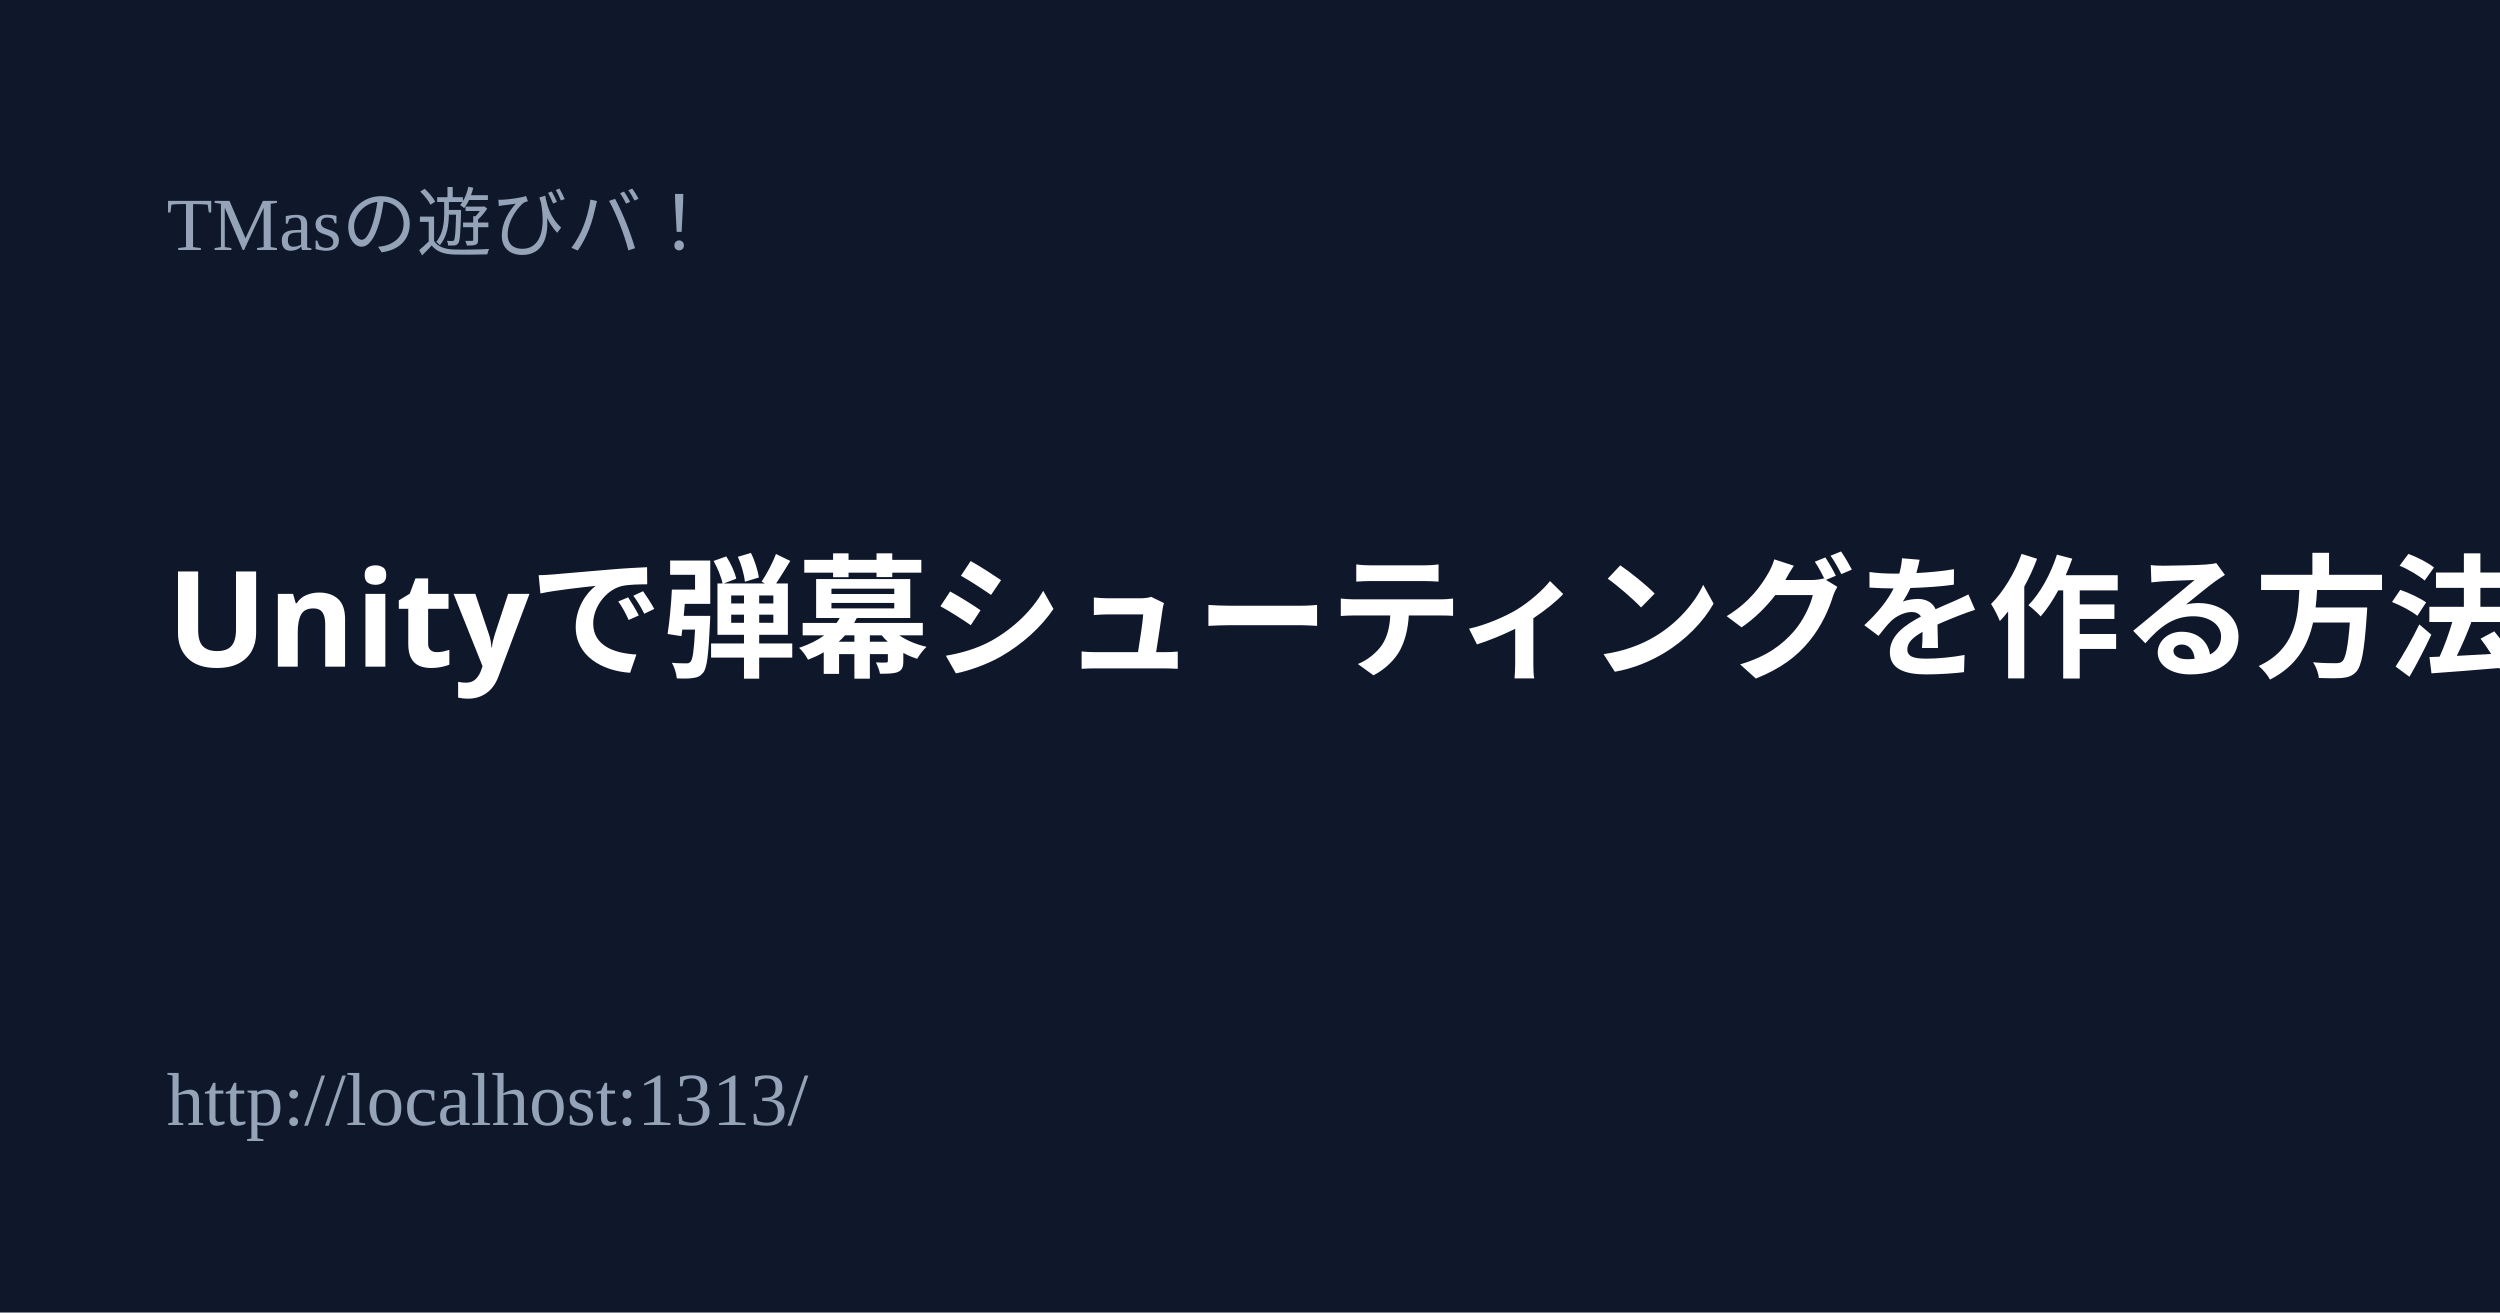
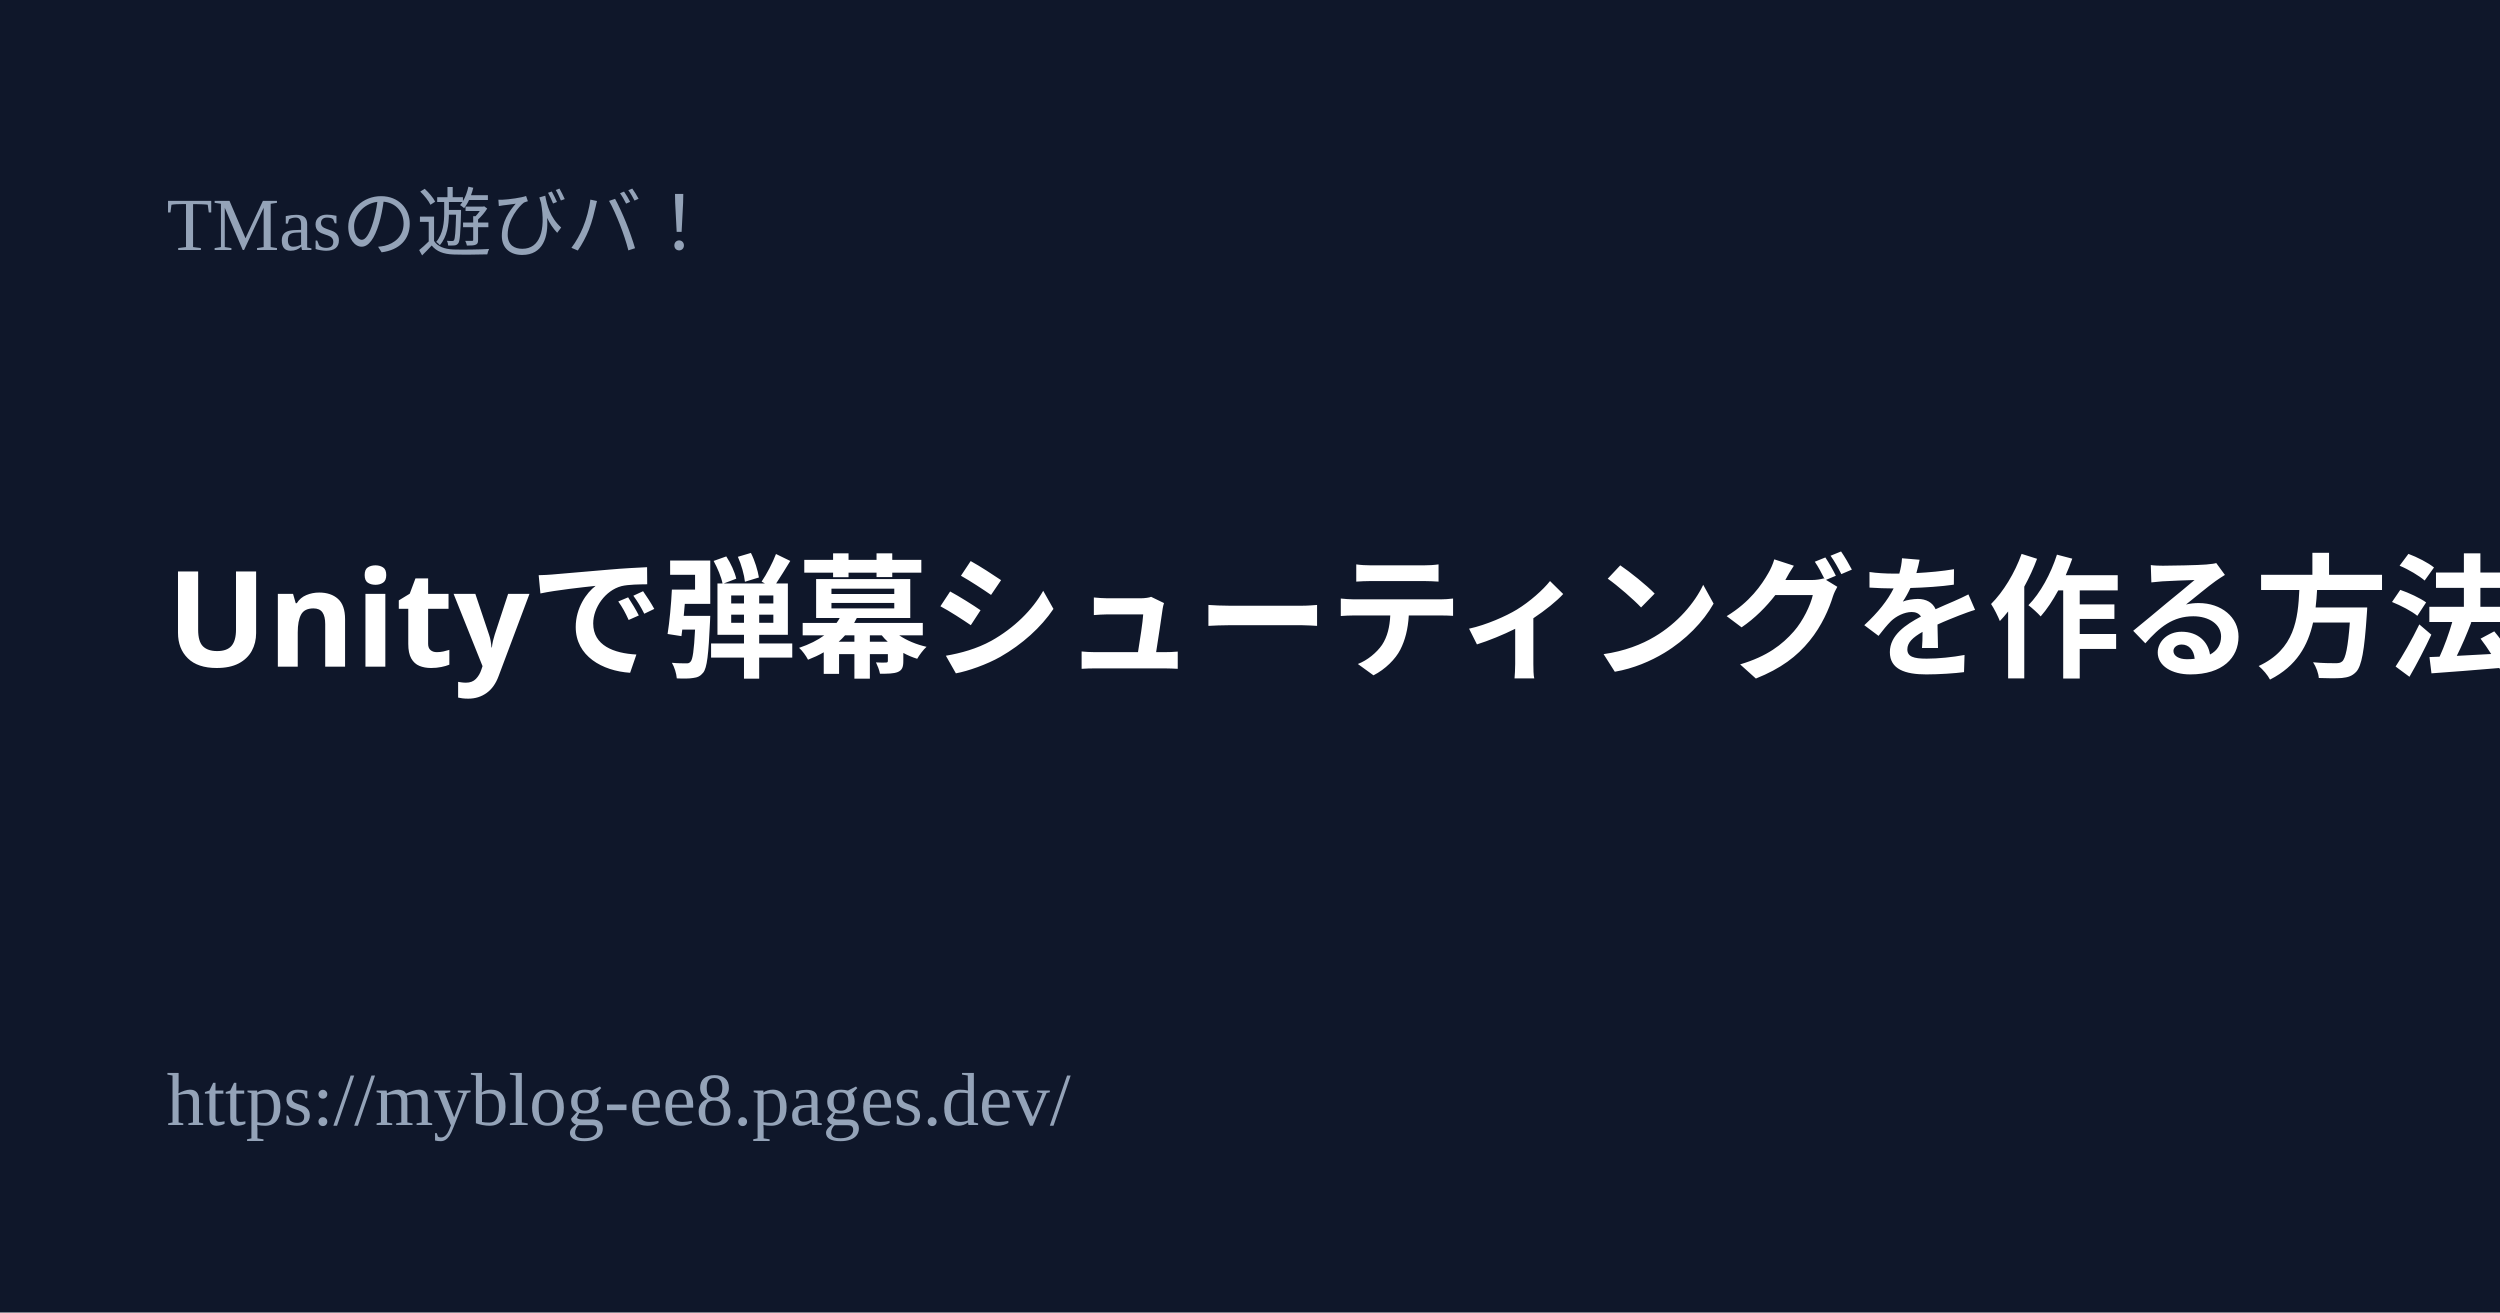
<svg xmlns="http://www.w3.org/2000/svg" width="1200" height="630">
  <style>
.title {
  font-size: 64px;
  fill: white;
  font-family: sans-serif;
  font-weight: bold;
}

.site {
  font-size: 36px;
  fill: #94a3b8;
}
</style>
  <rect width="1200" height="630" fill="#0f172a" />
  <text x="80" y="120" class="site">
TMasの遊びバ！
</text>
  <text x="80" y="320" class="title">
Unityで弾幕シューティングを作る方法① 基本の敵弾発射
</text>
  <text x="80" y="540" class="site">
- http://localhost:1313/
+ https://myblog-ee8.pages.dev/
</text>
</svg>
